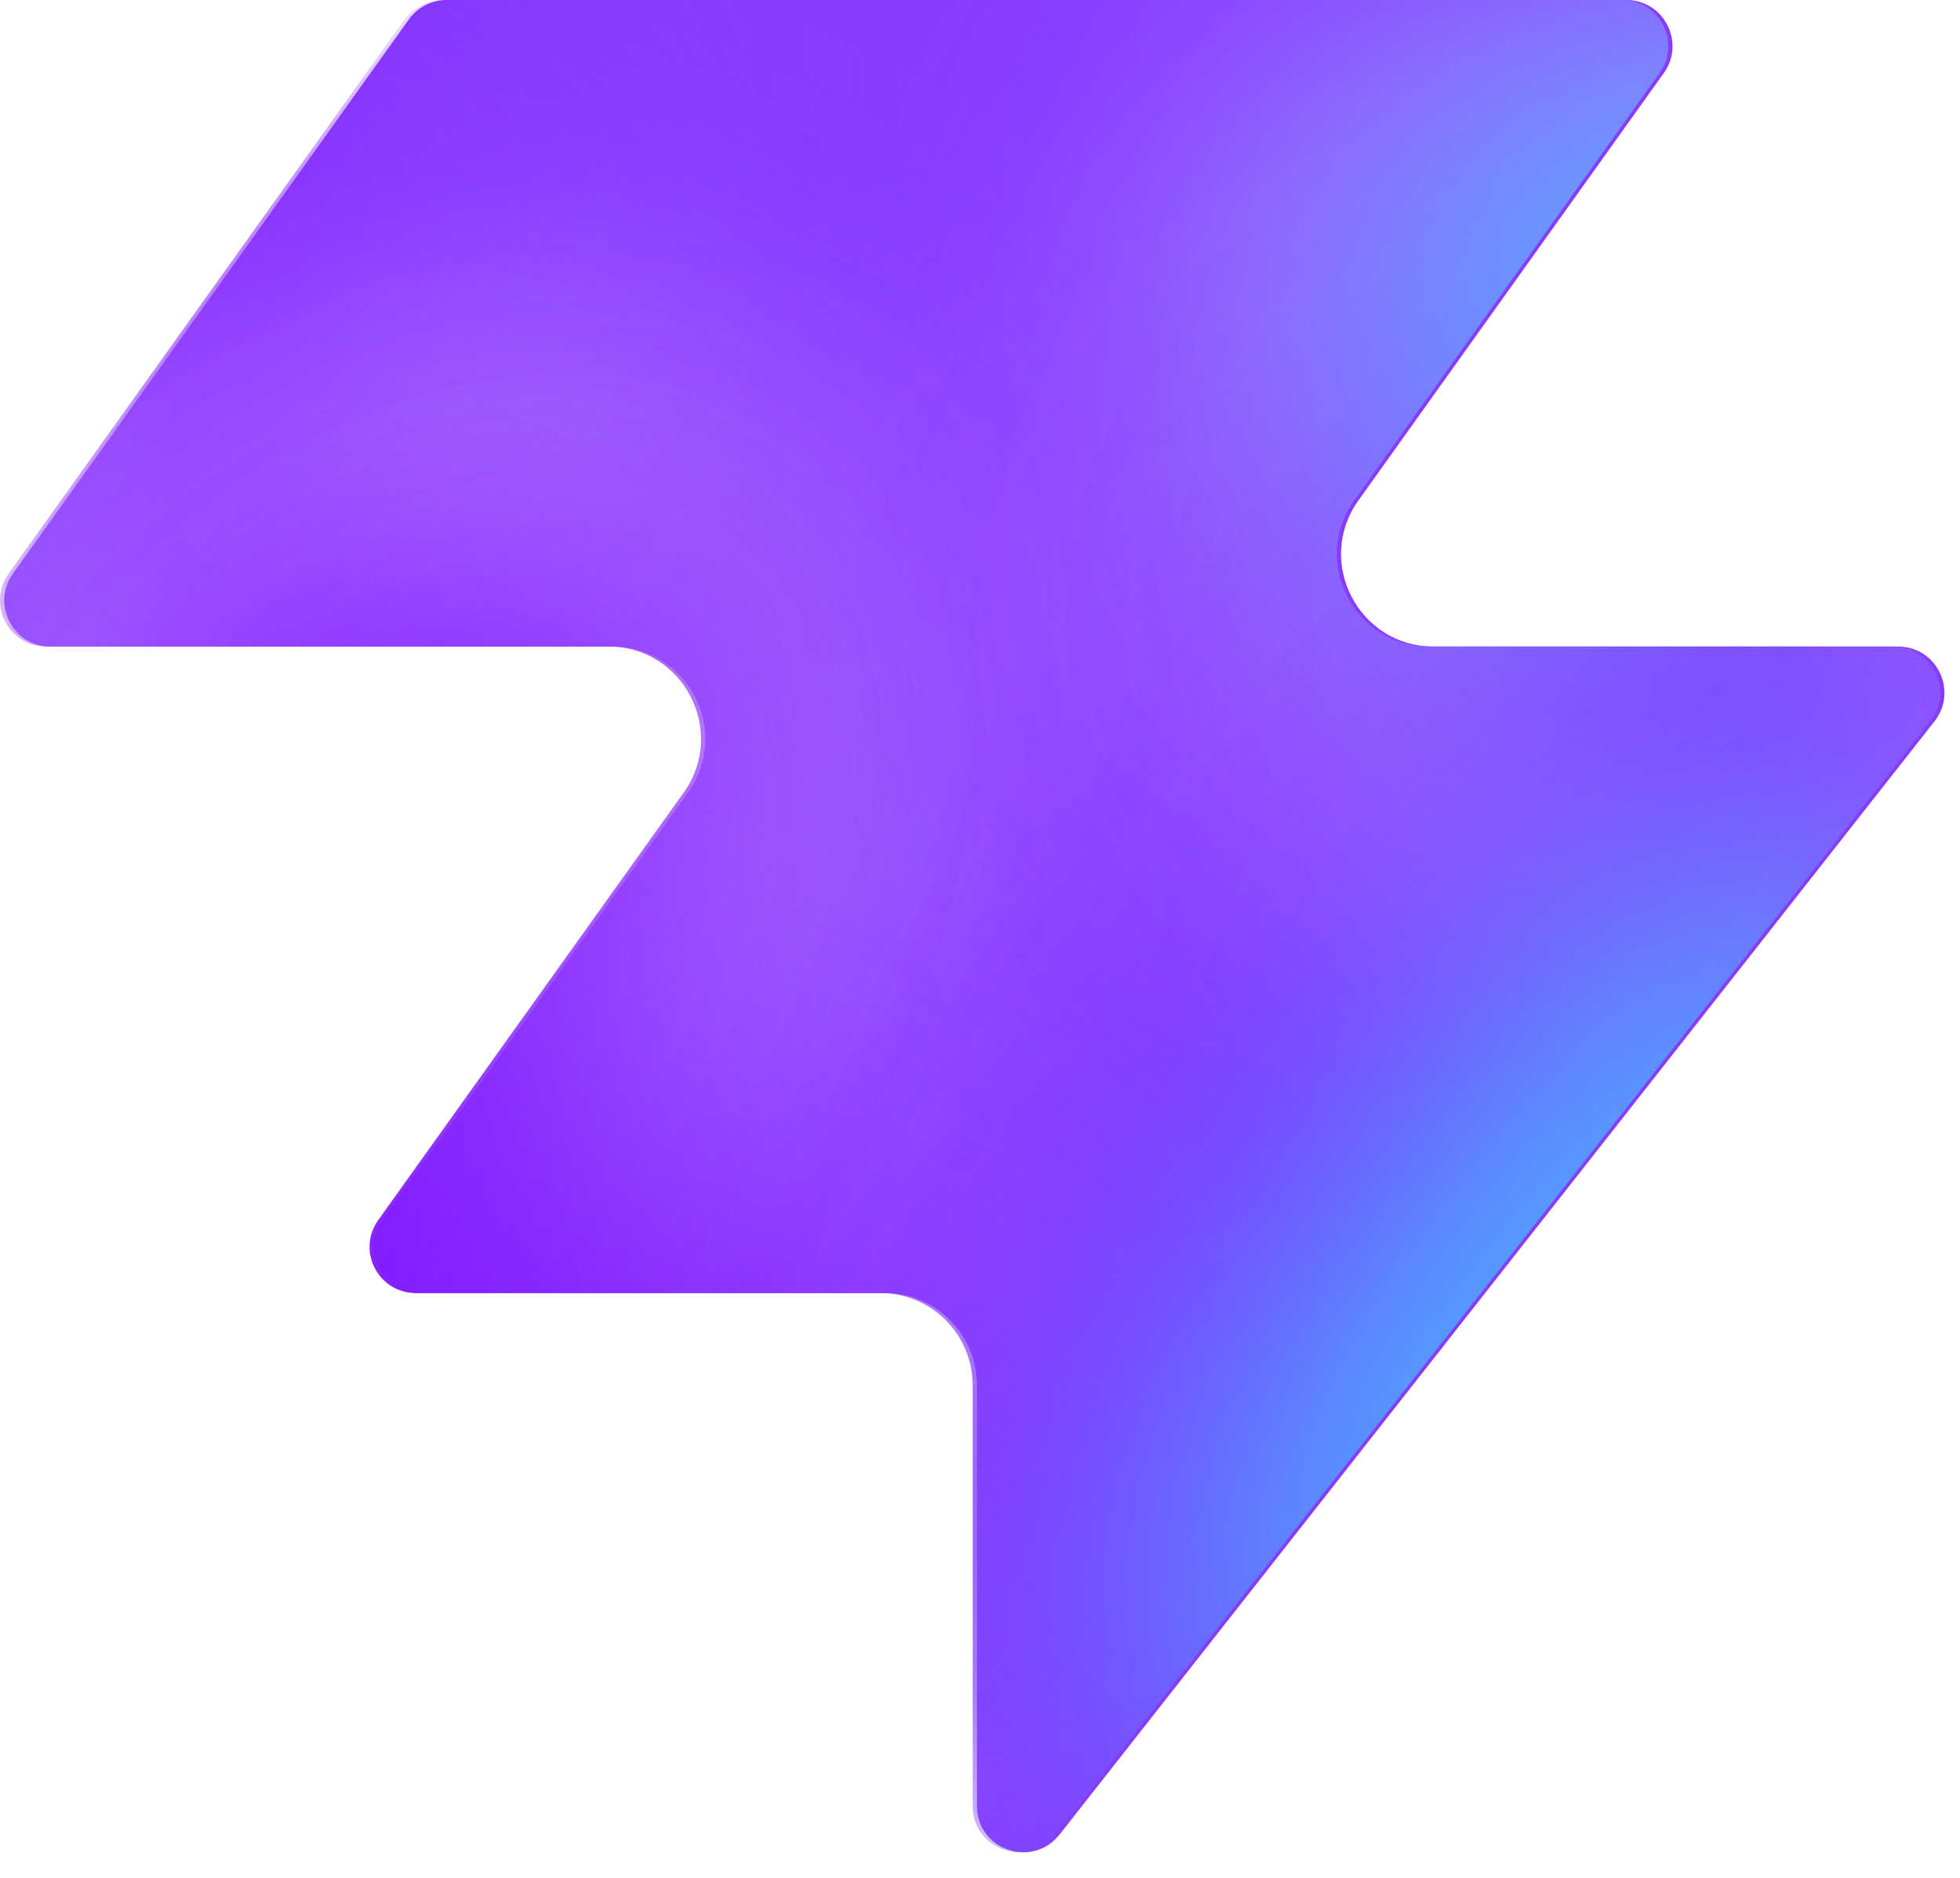
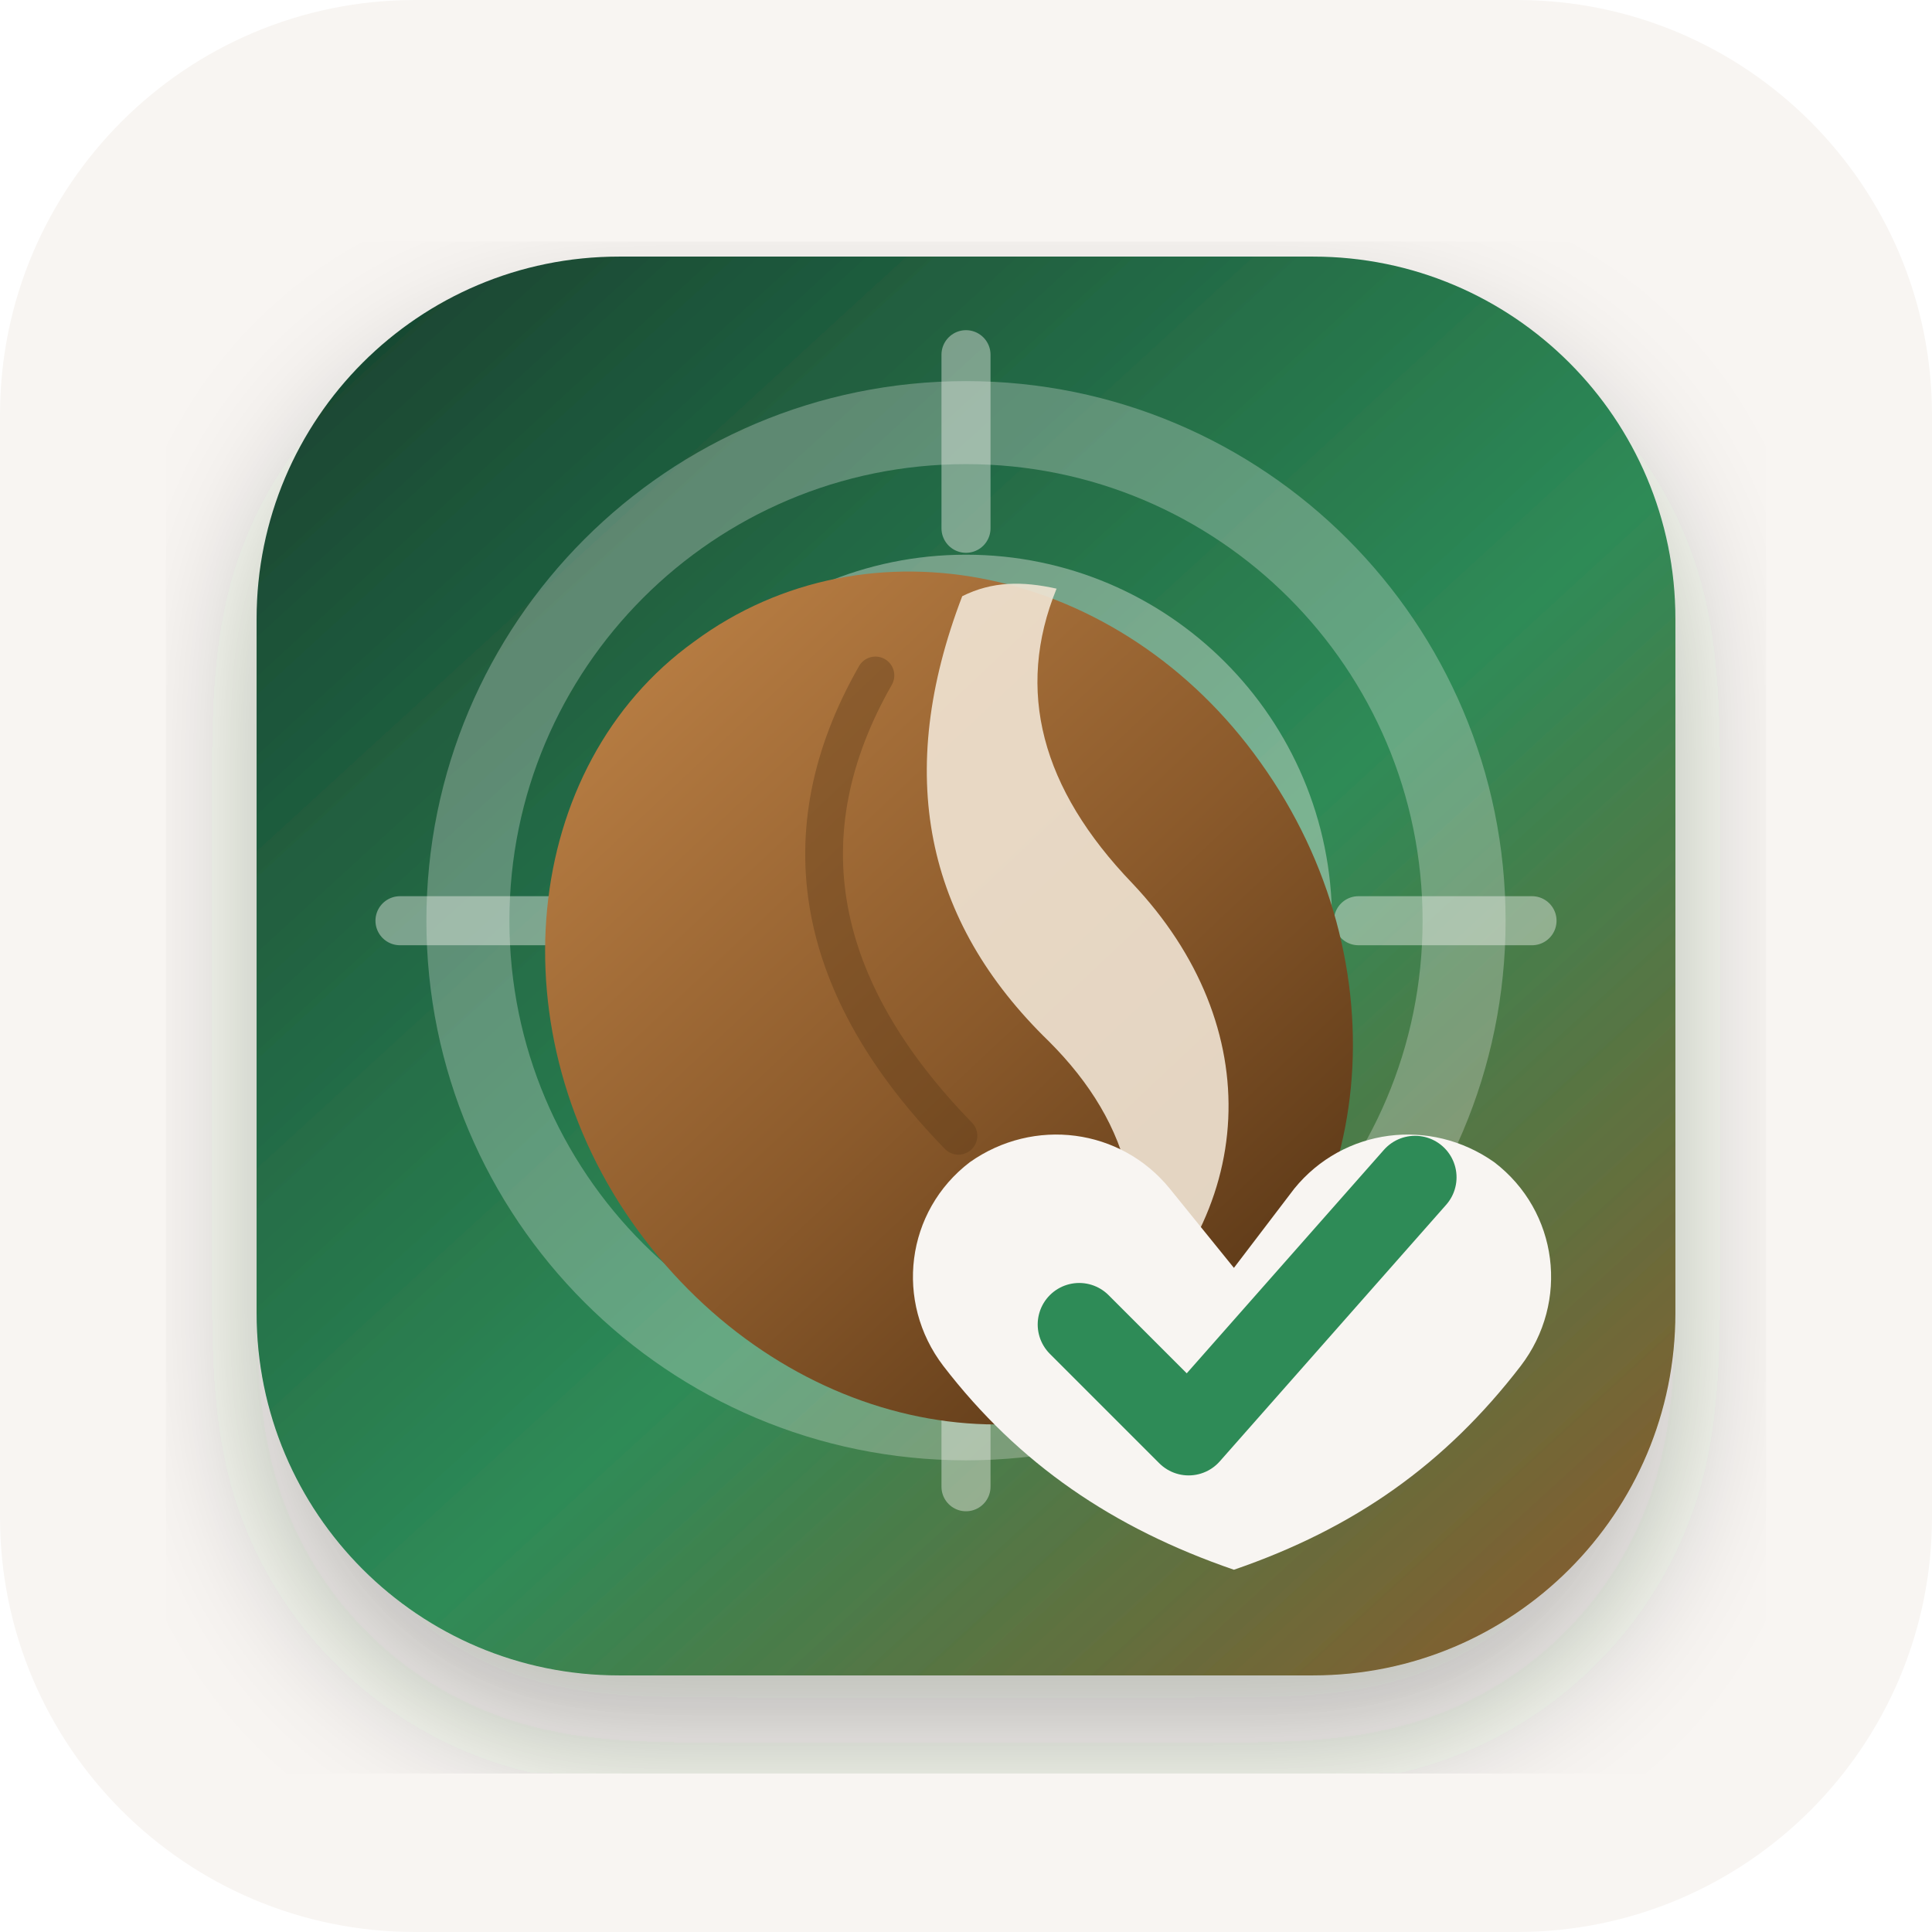
- <svg xmlns="http://www.w3.org/2000/svg" width="48" height="46" fill="none" viewBox="0 0 48 46">
-   <path fill="#863bff" d="M25.946 44.938c-.664.845-2.021.375-2.021-.698V33.937a2.26 2.26 0 0 0-2.262-2.262H10.287c-.92 0-1.456-1.04-.92-1.788l7.48-10.471c1.07-1.497 0-3.578-1.842-3.578H1.237c-.92 0-1.456-1.04-.92-1.788L10.013.474c.214-.297.556-.474.92-.474h28.894c.92 0 1.456 1.04.92 1.788l-7.48 10.471c-1.07 1.498 0 3.579 1.842 3.579h11.377c.943 0 1.473 1.088.89 1.83L25.947 44.94z" style="fill:#863bff;fill:color(display-p3 .525 .23 1);fill-opacity:1" />
-   <mask id="a" width="48" height="46" x="0" y="0" maskUnits="userSpaceOnUse" style="mask-type:alpha">
-     <path fill="#000" d="M25.842 44.938c-.664.844-2.021.375-2.021-.698V33.937a2.26 2.26 0 0 0-2.262-2.262H10.183c-.92 0-1.456-1.04-.92-1.788l7.48-10.471c1.07-1.498 0-3.579-1.842-3.579H1.133c-.92 0-1.456-1.04-.92-1.787L9.91.473c.214-.297.556-.474.92-.474h28.894c.92 0 1.456 1.04.92 1.788l-7.48 10.471c-1.07 1.498 0 3.578 1.842 3.578h11.377c.943 0 1.473 1.088.89 1.832L25.843 44.94z" style="fill:#000;fill-opacity:1" />
-   </mask>
-   <g mask="url(#a)">
-     <g filter="url(#b)">
-       <ellipse cx="5.508" cy="14.704" fill="#ede6ff" rx="5.508" ry="14.704" style="fill:#ede6ff;fill:color(display-p3 .927 .903 1);fill-opacity:1" transform="matrix(.00324 1 1 -.00324 -4.47 31.516)" />
-     </g>
-     <g filter="url(#c)">
-       <ellipse cx="10.399" cy="29.851" fill="#ede6ff" rx="10.399" ry="29.851" style="fill:#ede6ff;fill:color(display-p3 .927 .903 1);fill-opacity:1" transform="matrix(.00324 1 1 -.00324 -39.328 7.883)" />
-     </g>
-     <g filter="url(#d)">
-       <ellipse cx="5.508" cy="30.487" fill="#7e14ff" rx="5.508" ry="30.487" style="fill:#7e14ff;fill:color(display-p3 .492 .077 1);fill-opacity:1" transform="rotate(89.814 -25.913 -14.639)scale(1 -1)" />
-     </g>
-     <g filter="url(#e)">
-       <ellipse cx="5.508" cy="30.599" fill="#7e14ff" rx="5.508" ry="30.599" style="fill:#7e14ff;fill:color(display-p3 .492 .077 1);fill-opacity:1" transform="rotate(89.814 -32.644 -3.334)scale(1 -1)" />
-     </g>
-     <g filter="url(#f)">
-       <ellipse cx="5.508" cy="30.599" fill="#7e14ff" rx="5.508" ry="30.599" style="fill:#7e14ff;fill:color(display-p3 .492 .077 1);fill-opacity:1" transform="matrix(.00324 1 1 -.00324 -34.34 30.47)" />
-     </g>
-     <g filter="url(#g)">
-       <ellipse cx="14.072" cy="22.078" fill="#ede6ff" rx="14.072" ry="22.078" style="fill:#ede6ff;fill:color(display-p3 .927 .903 1);fill-opacity:1" transform="rotate(93.35 24.506 48.493)scale(-1 1)" />
-     </g>
-     <g filter="url(#h)">
-       <ellipse cx="3.47" cy="21.501" fill="#7e14ff" rx="3.47" ry="21.501" style="fill:#7e14ff;fill:color(display-p3 .492 .077 1);fill-opacity:1" transform="rotate(89.009 28.708 47.59)scale(-1 1)" />
-     </g>
-     <g filter="url(#i)">
-       <ellipse cx="3.47" cy="21.501" fill="#7e14ff" rx="3.47" ry="21.501" style="fill:#7e14ff;fill:color(display-p3 .492 .077 1);fill-opacity:1" transform="rotate(89.009 28.708 47.59)scale(-1 1)" />
-     </g>
-     <g filter="url(#j)">
-       <ellipse cx=".387" cy="8.972" fill="#7e14ff" rx="4.407" ry="29.108" style="fill:#7e14ff;fill:color(display-p3 .492 .077 1);fill-opacity:1" transform="rotate(39.51 .387 8.972)" />
-     </g>
-     <g filter="url(#k)">
-       <ellipse cx="47.523" cy="-6.092" fill="#7e14ff" rx="4.407" ry="29.108" style="fill:#7e14ff;fill:color(display-p3 .492 .077 1);fill-opacity:1" transform="rotate(37.892 47.523 -6.092)" />
-     </g>
-     <g filter="url(#l)">
-       <ellipse cx="41.412" cy="6.333" fill="#47bfff" rx="5.971" ry="9.665" style="fill:#47bfff;fill:color(display-p3 .28 .748 1);fill-opacity:1" transform="rotate(37.892 41.412 6.333)" />
-     </g>
-     <g filter="url(#m)">
-       <ellipse cx="-1.879" cy="38.332" fill="#7e14ff" rx="4.407" ry="29.108" style="fill:#7e14ff;fill:color(display-p3 .492 .077 1);fill-opacity:1" transform="rotate(37.892 -1.88 38.332)" />
-     </g>
-     <g filter="url(#n)">
-       <ellipse cx="-1.879" cy="38.332" fill="#7e14ff" rx="4.407" ry="29.108" style="fill:#7e14ff;fill:color(display-p3 .492 .077 1);fill-opacity:1" transform="rotate(37.892 -1.88 38.332)" />
-     </g>
-     <g filter="url(#o)">
-       <ellipse cx="35.651" cy="29.907" fill="#7e14ff" rx="4.407" ry="29.108" style="fill:#7e14ff;fill:color(display-p3 .492 .077 1);fill-opacity:1" transform="rotate(37.892 35.651 29.907)" />
-     </g>
-     <g filter="url(#p)">
-       <ellipse cx="38.418" cy="32.4" fill="#47bfff" rx="5.971" ry="15.297" style="fill:#47bfff;fill:color(display-p3 .28 .748 1);fill-opacity:1" transform="rotate(37.892 38.418 32.4)" />
-     </g>
-   </g>
+ <svg xmlns="http://www.w3.org/2000/svg" width="512" height="512" viewBox="0 0 512 512" role="img" aria-label="SoloCerto">
  <defs>
-     <filter id="b" width="60.045" height="41.654" x="-19.77" y="16.149" color-interpolation-filters="sRGB" filterUnits="userSpaceOnUse">
-       <feFlood flood-opacity="0" result="BackgroundImageFix" />
-       <feBlend in="SourceGraphic" in2="BackgroundImageFix" result="shape" />
-       <feGaussianBlur result="effect1_foregroundBlur_2002_17158" stdDeviation="7.659" />
-     </filter>
-     <filter id="c" width="90.34" height="51.437" x="-54.613" y="-7.533" color-interpolation-filters="sRGB" filterUnits="userSpaceOnUse">
-       <feFlood flood-opacity="0" result="BackgroundImageFix" />
-       <feBlend in="SourceGraphic" in2="BackgroundImageFix" result="shape" />
-       <feGaussianBlur result="effect1_foregroundBlur_2002_17158" stdDeviation="7.659" />
-     </filter>
-     <filter id="d" width="79.355" height="29.4" x="-49.64" y="2.03" color-interpolation-filters="sRGB" filterUnits="userSpaceOnUse">
-       <feFlood flood-opacity="0" result="BackgroundImageFix" />
-       <feBlend in="SourceGraphic" in2="BackgroundImageFix" result="shape" />
-       <feGaussianBlur result="effect1_foregroundBlur_2002_17158" stdDeviation="4.596" />
-     </filter>
-     <filter id="e" width="79.579" height="29.4" x="-45.045" y="20.029" color-interpolation-filters="sRGB" filterUnits="userSpaceOnUse">
-       <feFlood flood-opacity="0" result="BackgroundImageFix" />
-       <feBlend in="SourceGraphic" in2="BackgroundImageFix" result="shape" />
-       <feGaussianBlur result="effect1_foregroundBlur_2002_17158" stdDeviation="4.596" />
-     </filter>
-     <filter id="f" width="79.579" height="29.4" x="-43.513" y="21.178" color-interpolation-filters="sRGB" filterUnits="userSpaceOnUse">
-       <feFlood flood-opacity="0" result="BackgroundImageFix" />
-       <feBlend in="SourceGraphic" in2="BackgroundImageFix" result="shape" />
-       <feGaussianBlur result="effect1_foregroundBlur_2002_17158" stdDeviation="4.596" />
-     </filter>
-     <filter id="g" width="74.749" height="58.852" x="15.756" y="-17.901" color-interpolation-filters="sRGB" filterUnits="userSpaceOnUse">
-       <feFlood flood-opacity="0" result="BackgroundImageFix" />
-       <feBlend in="SourceGraphic" in2="BackgroundImageFix" result="shape" />
-       <feGaussianBlur result="effect1_foregroundBlur_2002_17158" stdDeviation="7.659" />
-     </filter>
-     <filter id="h" width="61.377" height="25.362" x="23.548" y="2.284" color-interpolation-filters="sRGB" filterUnits="userSpaceOnUse">
-       <feFlood flood-opacity="0" result="BackgroundImageFix" />
-       <feBlend in="SourceGraphic" in2="BackgroundImageFix" result="shape" />
-       <feGaussianBlur result="effect1_foregroundBlur_2002_17158" stdDeviation="4.596" />
-     </filter>
-     <filter id="i" width="61.377" height="25.362" x="23.548" y="2.284" color-interpolation-filters="sRGB" filterUnits="userSpaceOnUse">
-       <feFlood flood-opacity="0" result="BackgroundImageFix" />
-       <feBlend in="SourceGraphic" in2="BackgroundImageFix" result="shape" />
-       <feGaussianBlur result="effect1_foregroundBlur_2002_17158" stdDeviation="4.596" />
-     </filter>
-     <filter id="j" width="56.045" height="63.649" x="-27.636" y="-22.853" color-interpolation-filters="sRGB" filterUnits="userSpaceOnUse">
-       <feFlood flood-opacity="0" result="BackgroundImageFix" />
-       <feBlend in="SourceGraphic" in2="BackgroundImageFix" result="shape" />
-       <feGaussianBlur result="effect1_foregroundBlur_2002_17158" stdDeviation="4.596" />
-     </filter>
-     <filter id="k" width="54.814" height="64.646" x="20.116" y="-38.415" color-interpolation-filters="sRGB" filterUnits="userSpaceOnUse">
-       <feFlood flood-opacity="0" result="BackgroundImageFix" />
-       <feBlend in="SourceGraphic" in2="BackgroundImageFix" result="shape" />
-       <feGaussianBlur result="effect1_foregroundBlur_2002_17158" stdDeviation="4.596" />
-     </filter>
-     <filter id="l" width="33.541" height="35.313" x="24.641" y="-11.323" color-interpolation-filters="sRGB" filterUnits="userSpaceOnUse">
-       <feFlood flood-opacity="0" result="BackgroundImageFix" />
-       <feBlend in="SourceGraphic" in2="BackgroundImageFix" result="shape" />
-       <feGaussianBlur result="effect1_foregroundBlur_2002_17158" stdDeviation="4.596" />
-     </filter>
-     <filter id="m" width="54.814" height="64.646" x="-29.286" y="6.009" color-interpolation-filters="sRGB" filterUnits="userSpaceOnUse">
-       <feFlood flood-opacity="0" result="BackgroundImageFix" />
-       <feBlend in="SourceGraphic" in2="BackgroundImageFix" result="shape" />
-       <feGaussianBlur result="effect1_foregroundBlur_2002_17158" stdDeviation="4.596" />
-     </filter>
-     <filter id="n" width="54.814" height="64.646" x="-29.286" y="6.009" color-interpolation-filters="sRGB" filterUnits="userSpaceOnUse">
-       <feFlood flood-opacity="0" result="BackgroundImageFix" />
-       <feBlend in="SourceGraphic" in2="BackgroundImageFix" result="shape" />
-       <feGaussianBlur result="effect1_foregroundBlur_2002_17158" stdDeviation="4.596" />
-     </filter>
-     <filter id="o" width="54.814" height="64.646" x="8.244" y="-2.416" color-interpolation-filters="sRGB" filterUnits="userSpaceOnUse">
-       <feFlood flood-opacity="0" result="BackgroundImageFix" />
-       <feBlend in="SourceGraphic" in2="BackgroundImageFix" result="shape" />
-       <feGaussianBlur result="effect1_foregroundBlur_2002_17158" stdDeviation="4.596" />
-     </filter>
-     <filter id="p" width="39.409" height="43.623" x="18.713" y="10.588" color-interpolation-filters="sRGB" filterUnits="userSpaceOnUse">
-       <feFlood flood-opacity="0" result="BackgroundImageFix" />
-       <feBlend in="SourceGraphic" in2="BackgroundImageFix" result="shape" />
-       <feGaussianBlur result="effect1_foregroundBlur_2002_17158" stdDeviation="4.596" />
+     <linearGradient id="bg" x1="84" y1="68" x2="428" y2="444" gradientUnits="userSpaceOnUse">
+       <stop stop-color="#17412f" />
+       <stop offset="0.56" stop-color="#2e8b57" />
+       <stop offset="1" stop-color="#8b5a2b" />
+     </linearGradient>
+     <linearGradient id="coffee" x1="176" y1="172" x2="336" y2="342" gradientUnits="userSpaceOnUse">
+       <stop stop-color="#b67c42" />
+       <stop offset="0.55" stop-color="#8b5a2b" />
+       <stop offset="1" stop-color="#5e3a18" />
+     </linearGradient>
+     <filter id="shadow" x="44" y="46" width="424" height="424" color-interpolation-filters="sRGB" filterUnits="userSpaceOnUse">
+       <feDropShadow dx="0" dy="18" stdDeviation="18" flood-color="#123524" flood-opacity="0.28" />
    </filter>
  </defs>
+   <rect width="512" height="512" rx="110" fill="#f8f5f2" />
+   <g filter="url(#shadow)">
+     <rect x="68" y="68" width="376" height="376" rx="96" fill="url(#bg)" />
+   </g>
+   <circle cx="256" cy="244" r="132" fill="none" stroke="#f8f5f2" stroke-opacity="0.28" stroke-width="22" />
+   <circle cx="256" cy="244" r="88" fill="none" stroke="#f8f5f2" stroke-opacity="0.38" stroke-width="18" />
+   <circle cx="256" cy="244" r="44" fill="#f8f5f2" fill-opacity="0.16" />
+   <path fill="none" stroke="#f8f5f2" stroke-linecap="round" stroke-opacity="0.42" stroke-width="13" d="M256 94v46M256 348v46M106 244h46M360 244h46" />
+   <path fill="url(#coffee)" d="M184 170c46-34 113-20 150 32 38 53 31 124-15 158-46 33-112 18-150-34-38-52-31-123 15-156z" />
+   <path fill="#f1e4d4" fill-opacity="0.9" d="M255 158c-18 47-10 86 23 118 22 22 29 48 16 80 40-34 42-84 6-122-24-25-31-51-20-78-9-2-17-2-25 2z" />
+   <path fill="none" stroke="#5e3a18" stroke-linecap="round" stroke-opacity="0.38" stroke-width="10" d="M232 179c-24 42-16 83 22 122" />
+   <path fill="#f8f5f2" d="M343 315c13-16 36-19 53-7 17 13 20 37 7 54-20 26-44 43-76 54-32-11-57-28-77-54-13-17-10-41 7-54 17-12 40-9 53 7l17 21 16-21z" />
+   <path fill="none" stroke="#2e8b57" stroke-linecap="round" stroke-linejoin="round" stroke-width="22" d="m286 351 29 29 60-68" />
</svg>
